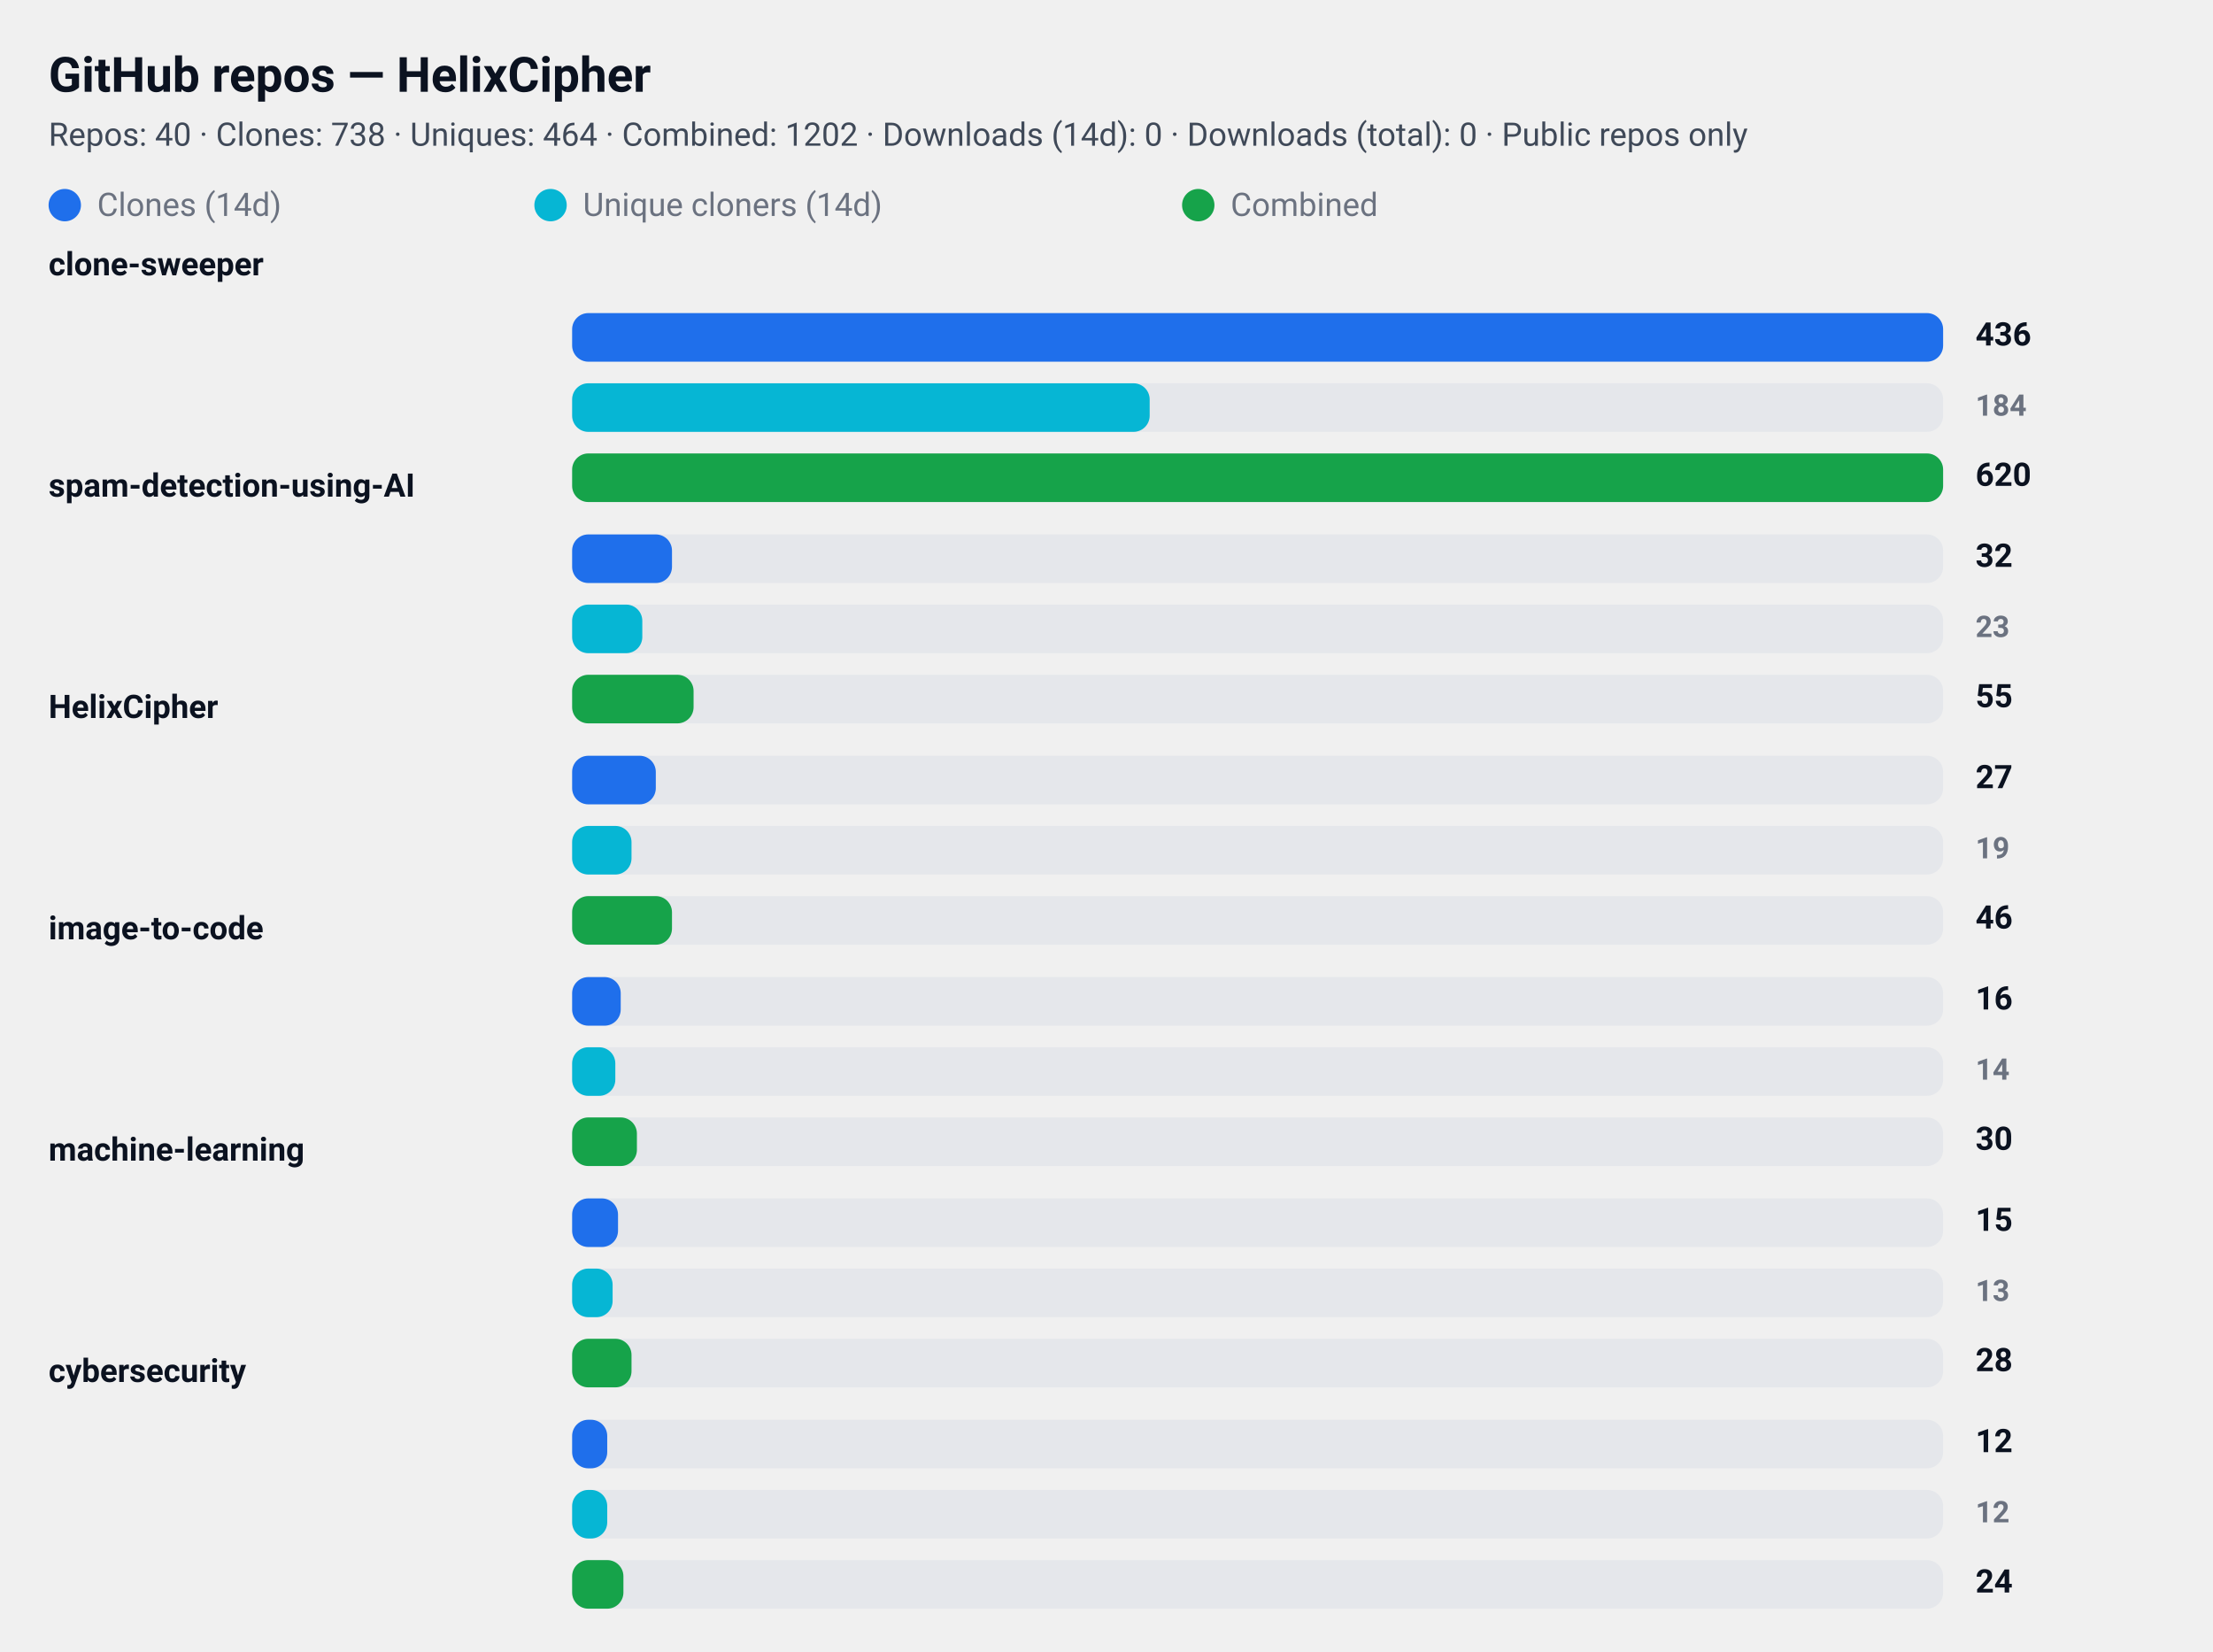
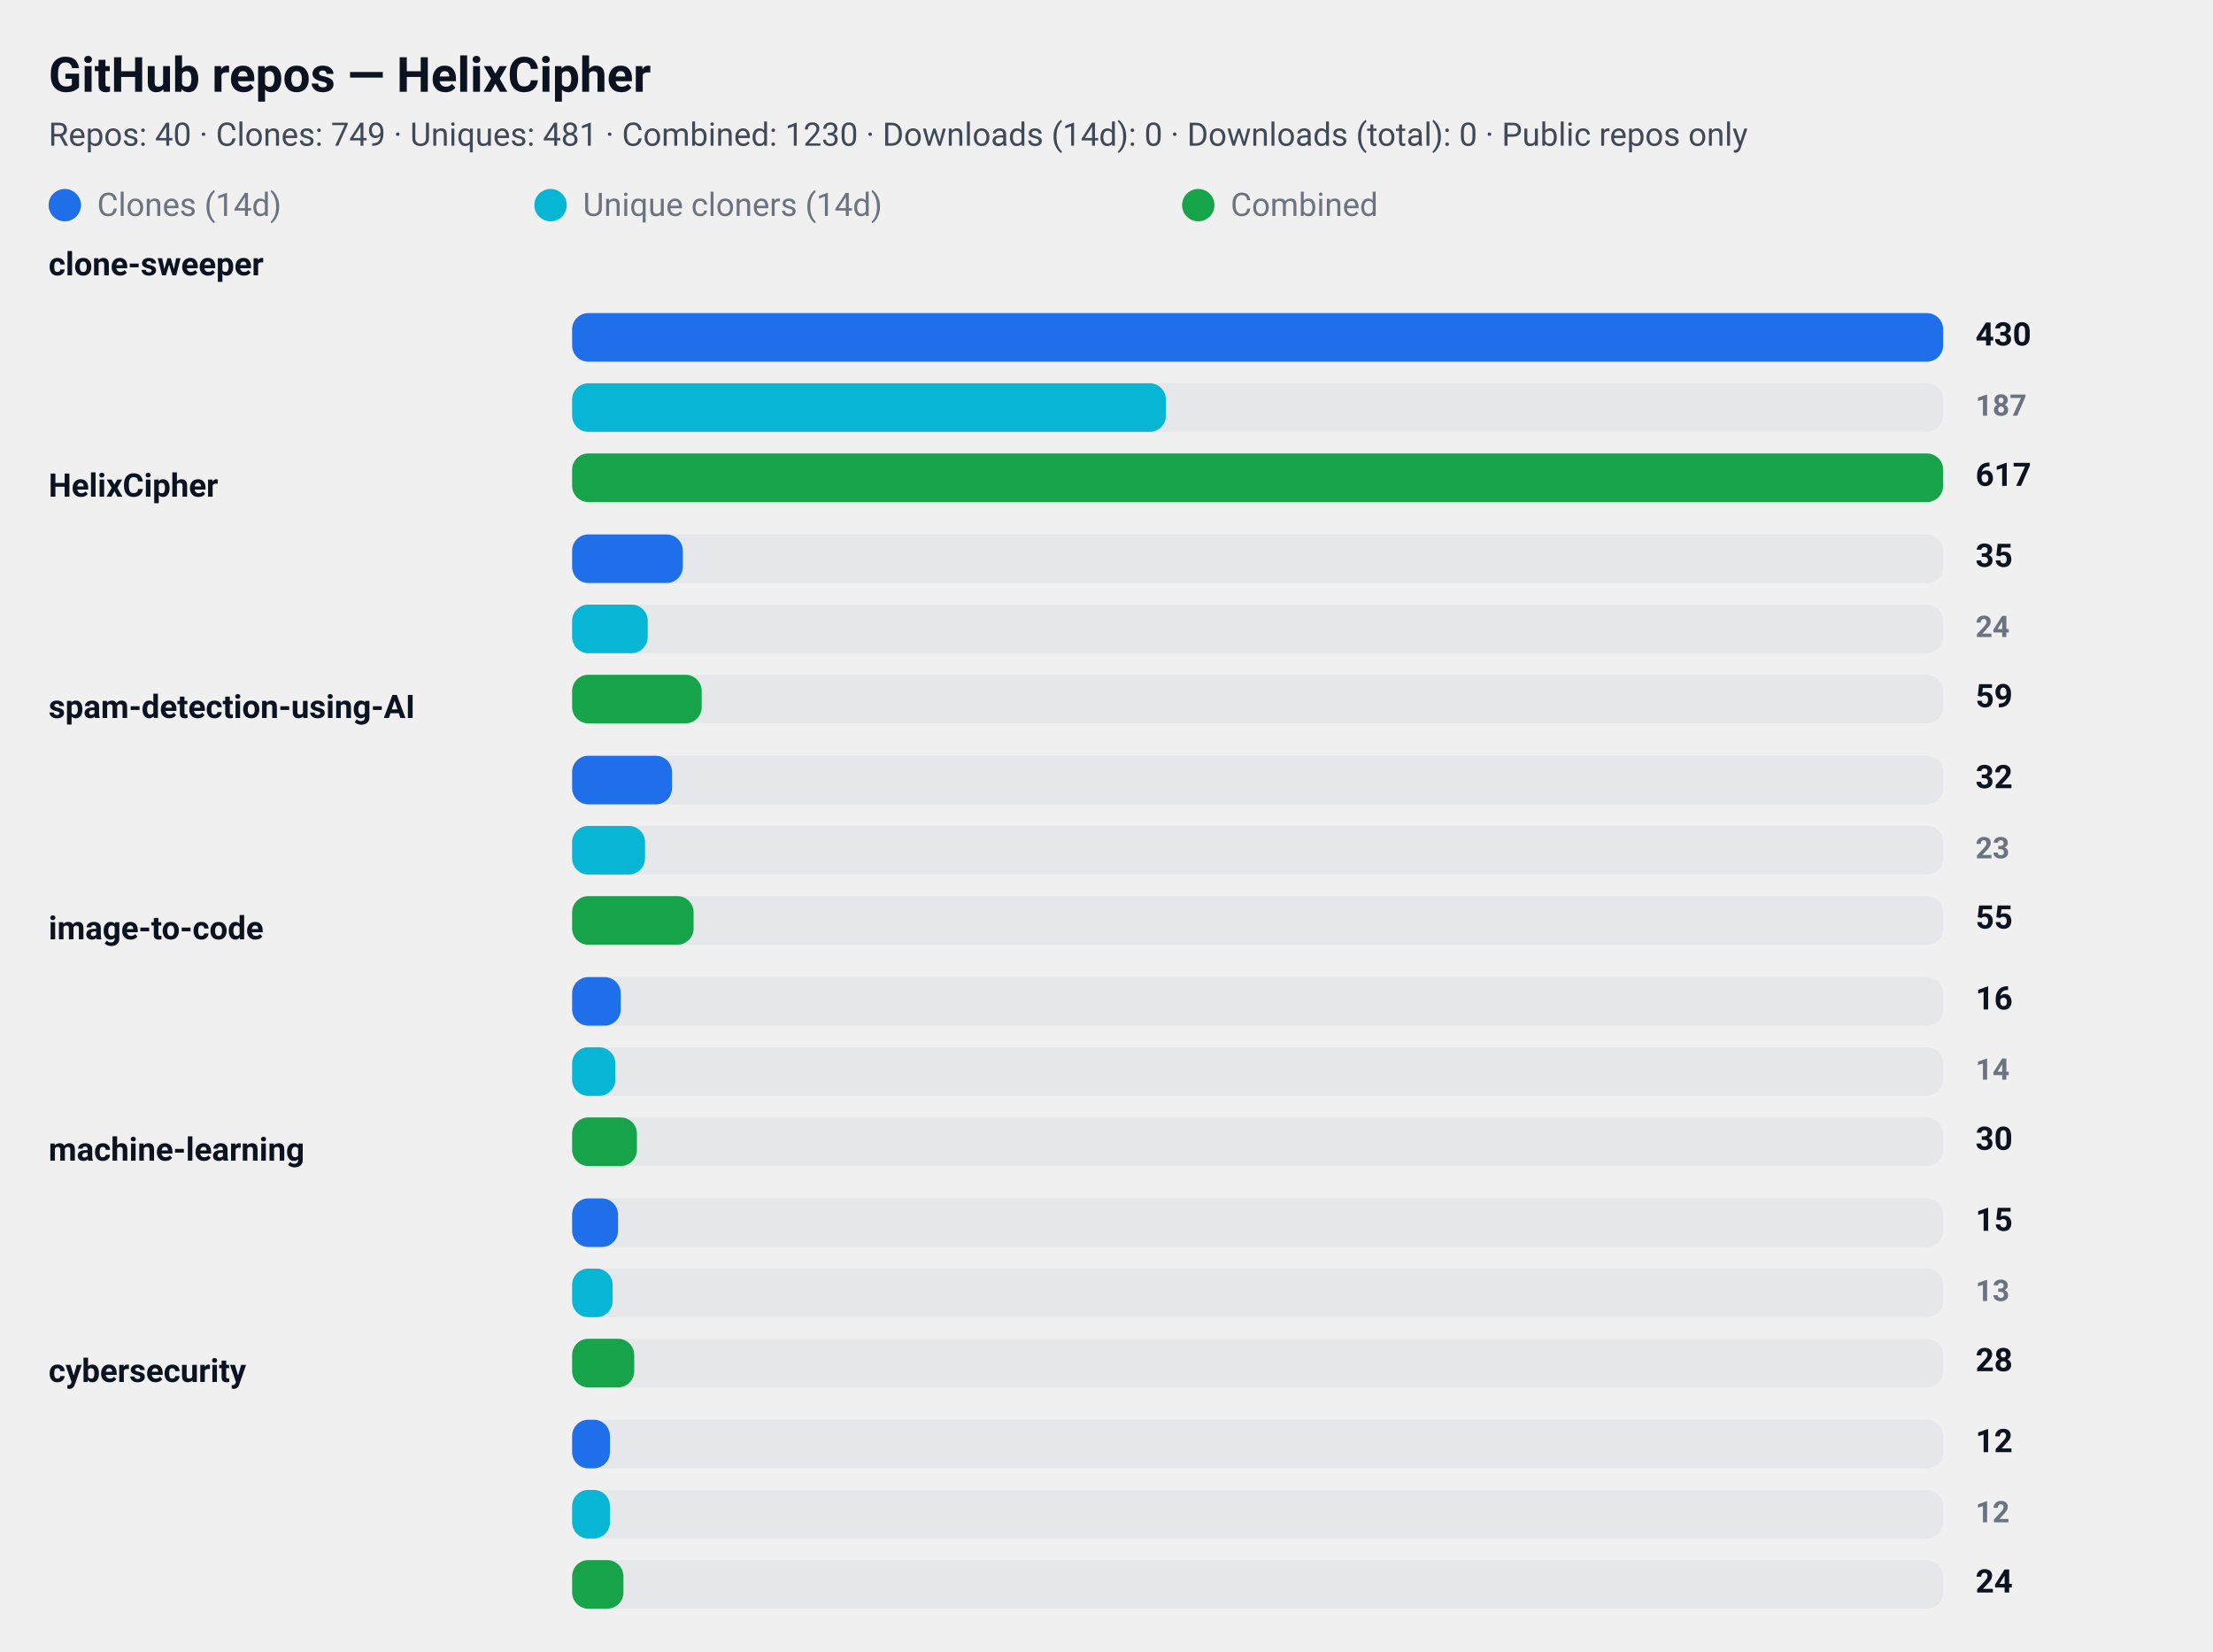
<svg xmlns="http://www.w3.org/2000/svg" width="820" height="612" viewBox="0 0 820 612" role="img" aria-label="GitHub repository clone statistics">
  <style>
  .card  { font-family: "Segoe UI", Roboto, "Helvetica Neue", Arial, sans-serif; }
  .title { font-weight: 700; font-size: 18px; fill: #0b1220; }
  .meta  { font-weight: 400; font-size: 12px; fill: #374151; opacity: 0.95; }
  .label { font-weight: 600; font-size: 12px; fill: #0b1220; }
  .count { font-weight: 700; font-size: 12px; fill: #0b1220; text-anchor: start; }
  .count-small { font-weight: 600; font-size: 11px; fill:#6b7280; text-anchor: start; }
  .muted { font-size:12px; fill:#6b7280; }

  .bar-clone { fill: #1f6feb; rx:6; }
  .bar-uniq  { fill: #06b6d4; rx:6; }
  .bar-comb  { fill: #16a34a; rx:6; }

  .bar-bg { fill: #e5e7eb; rx:6; }
  @media (prefers-color-scheme: dark) {
    .title, .meta, .label, .count, .count-small, .muted { fill: #ffffff; }
    .meta, .count-small { opacity: 0.9; }
  }
</style>
  <rect x="0" y="0" width="820" height="612" rx="12" fill="transparent" />
  <text x="18" y="34" class="title card">GitHub repos — HelixCipher</text>
-   <text x="18" y="54" class="meta card">Repos: 40 · Clones: 738 · Uniques: 464 · Combined: 1202 · Downloads (14d): 0 · Downloads (total): 0 · Public repos only</text>
+   <text x="18" y="54" class="meta card">Repos: 40 · Clones: 749 · Uniques: 481 · Combined: 1230 · Downloads (14d): 0 · Downloads (total): 0 · Public repos only</text>
  <g id="legend">
    <rect x="18" y="70" width="12" height="12" class="bar-clone" />
    <text x="36" y="80" class="muted card">Clones (14d)</text>
    <rect x="198" y="70" width="12" height="12" class="bar-uniq" />
    <text x="216" y="80" class="muted card">Unique cloners (14d)</text>
    <rect x="438" y="70" width="12" height="12" class="bar-comb" />
    <text x="456" y="80" class="muted card">Combined</text>
  </g>
  <text x="18" y="102" class="label card">clone-sweeper</text>
  <rect x="212" y="116" width="508" height="18" class="bar-bg" />
  <rect x="212" y="116" width="508" height="18" class="bar-clone" />
-   <text x="732" y="128" class="count card">436</text>
+   <text x="732" y="128" class="count card">430</text>
  <rect x="212" y="142" width="508" height="18" class="bar-bg" />
-   <rect x="212" y="142" width="214" height="18" class="bar-uniq" />
-   <text x="732" y="154" class="count-small card">184</text>
+   <rect x="212" y="142" width="220" height="18" class="bar-uniq" />
+   <text x="732" y="154" class="count-small card">187</text>
  <rect x="212" y="168" width="508" height="18" class="bar-bg" />
  <rect x="212" y="168" width="508" height="18" class="bar-comb" />
-   <text x="732" y="180" class="count card">620</text>
-   <text x="18" y="184" class="label card">spam-detection-using-AI</text>
+   <text x="732" y="180" class="count card">617</text>
+   <text x="18" y="184" class="label card">HelixCipher</text>
  <rect x="212" y="198" width="508" height="18" class="bar-bg" />
-   <rect x="212" y="198" width="37" height="18" class="bar-clone" />
-   <text x="732" y="210" class="count card">32</text>
+   <rect x="212" y="198" width="41" height="18" class="bar-clone" />
+   <text x="732" y="210" class="count card">35</text>
  <rect x="212" y="224" width="508" height="18" class="bar-bg" />
-   <rect x="212" y="224" width="26" height="18" class="bar-uniq" />
-   <text x="732" y="236" class="count-small card">23</text>
+   <rect x="212" y="224" width="28" height="18" class="bar-uniq" />
+   <text x="732" y="236" class="count-small card">24</text>
  <rect x="212" y="250" width="508" height="18" class="bar-bg" />
-   <rect x="212" y="250" width="45" height="18" class="bar-comb" />
-   <text x="732" y="262" class="count card">55</text>
-   <text x="18" y="266" class="label card">HelixCipher</text>
+   <rect x="212" y="250" width="48" height="18" class="bar-comb" />
+   <text x="732" y="262" class="count card">59</text>
+   <text x="18" y="266" class="label card">spam-detection-using-AI</text>
  <rect x="212" y="280" width="508" height="18" class="bar-bg" />
-   <rect x="212" y="280" width="31" height="18" class="bar-clone" />
-   <text x="732" y="292" class="count card">27</text>
+   <rect x="212" y="280" width="37" height="18" class="bar-clone" />
+   <text x="732" y="292" class="count card">32</text>
  <rect x="212" y="306" width="508" height="18" class="bar-bg" />
-   <rect x="212" y="306" width="22" height="18" class="bar-uniq" />
-   <text x="732" y="318" class="count-small card">19</text>
+   <rect x="212" y="306" width="27" height="18" class="bar-uniq" />
+   <text x="732" y="318" class="count-small card">23</text>
  <rect x="212" y="332" width="508" height="18" class="bar-bg" />
-   <rect x="212" y="332" width="37" height="18" class="bar-comb" />
-   <text x="732" y="344" class="count card">46</text>
+   <rect x="212" y="332" width="45" height="18" class="bar-comb" />
+   <text x="732" y="344" class="count card">55</text>
  <text x="18" y="348" class="label card">image-to-code</text>
  <rect x="212" y="362" width="508" height="18" class="bar-bg" />
  <rect x="212" y="362" width="18" height="18" class="bar-clone" />
  <text x="732" y="374" class="count card">16</text>
  <rect x="212" y="388" width="508" height="18" class="bar-bg" />
  <rect x="212" y="388" width="16" height="18" class="bar-uniq" />
  <text x="732" y="400" class="count-small card">14</text>
  <rect x="212" y="414" width="508" height="18" class="bar-bg" />
  <rect x="212" y="414" width="24" height="18" class="bar-comb" />
  <text x="732" y="426" class="count card">30</text>
  <text x="18" y="430" class="label card">machine-learning</text>
  <rect x="212" y="444" width="508" height="18" class="bar-bg" />
  <rect x="212" y="444" width="17" height="18" class="bar-clone" />
  <text x="732" y="456" class="count card">15</text>
  <rect x="212" y="470" width="508" height="18" class="bar-bg" />
  <rect x="212" y="470" width="15" height="18" class="bar-uniq" />
  <text x="732" y="482" class="count-small card">13</text>
  <rect x="212" y="496" width="508" height="18" class="bar-bg" />
-   <rect x="212" y="496" width="22" height="18" class="bar-comb" />
+   <rect x="212" y="496" width="23" height="18" class="bar-comb" />
  <text x="732" y="508" class="count card">28</text>
  <text x="18" y="512" class="label card">cybersecurity</text>
  <rect x="212" y="526" width="508" height="18" class="bar-bg" />
-   <rect x="212" y="526" width="13" height="18" class="bar-clone" />
+   <rect x="212" y="526" width="14" height="18" class="bar-clone" />
  <text x="732" y="538" class="count card">12</text>
  <rect x="212" y="552" width="508" height="18" class="bar-bg" />
-   <rect x="212" y="552" width="13" height="18" class="bar-uniq" />
+   <rect x="212" y="552" width="14" height="18" class="bar-uniq" />
  <text x="732" y="564" class="count-small card">12</text>
  <rect x="212" y="578" width="508" height="18" class="bar-bg" />
  <rect x="212" y="578" width="19" height="18" class="bar-comb" />
  <text x="732" y="590" class="count card">24</text>
</svg>
